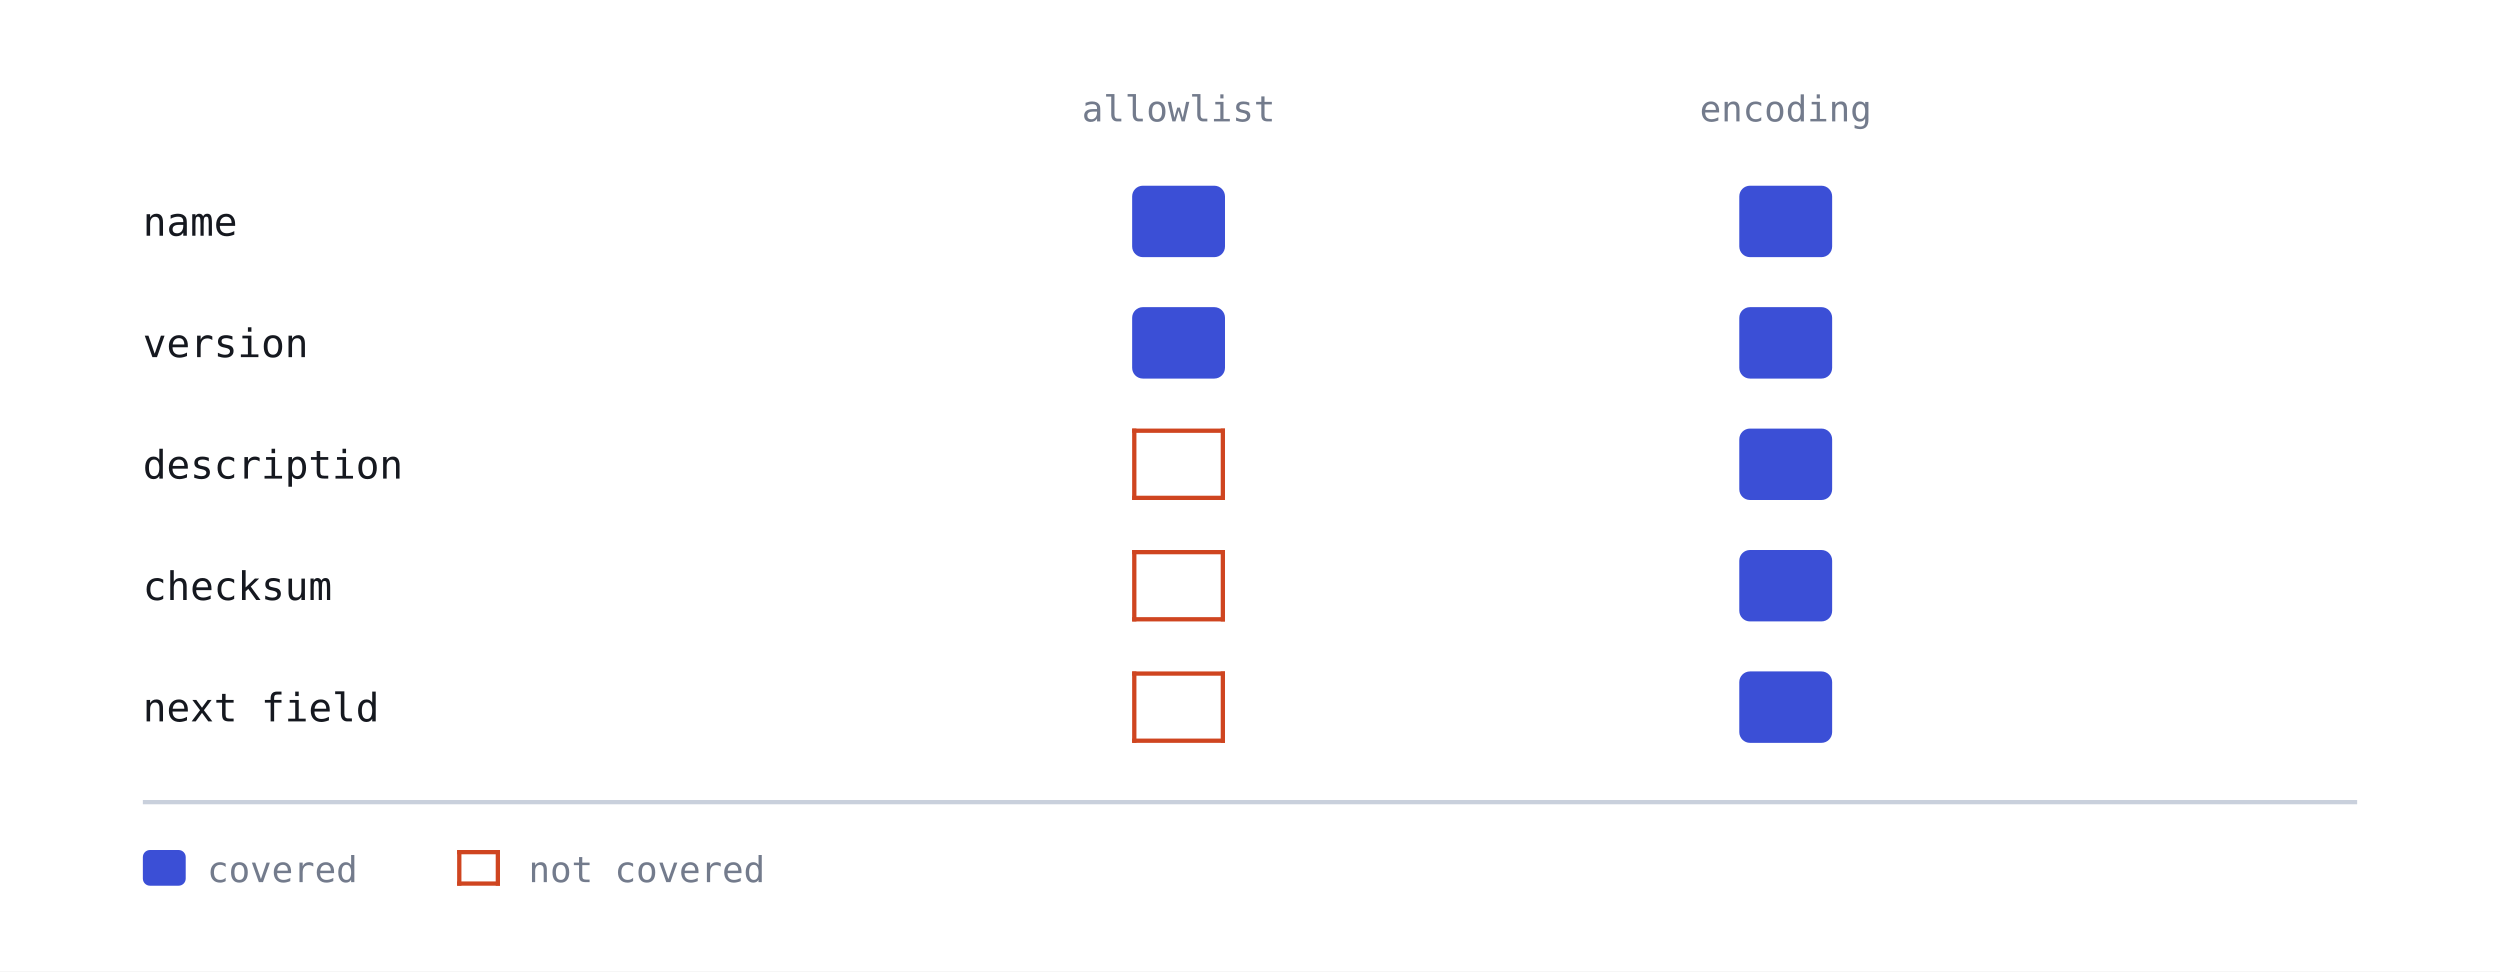
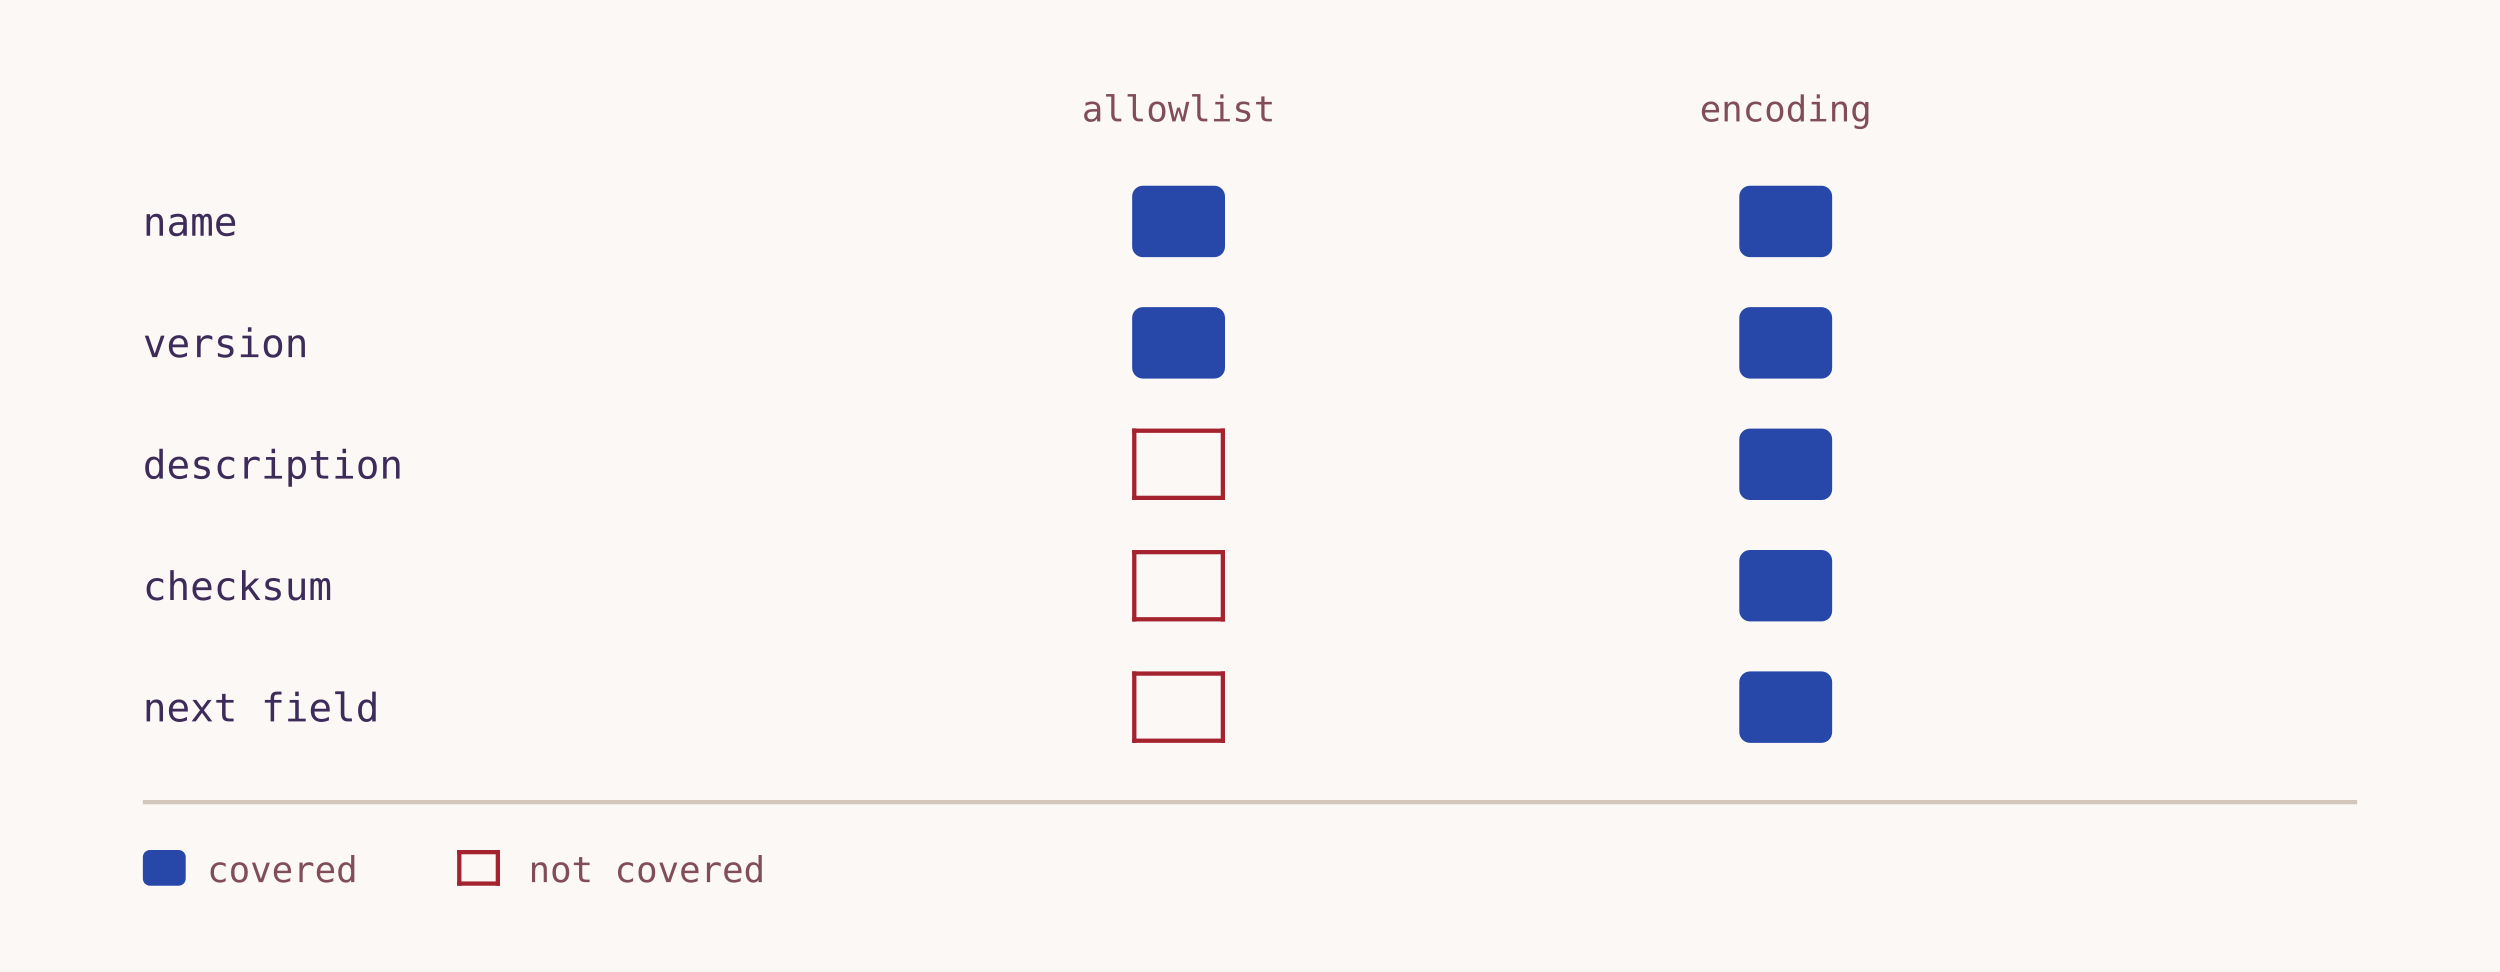
<svg xmlns="http://www.w3.org/2000/svg" viewBox="0 0 700 272" width="700" height="272" role="img">
-   <rect x="0" y="0" width="700" height="272" fill="#ffffff" />
-   <text x="330" y="34" font-family="ui-monospace,SFMono-Regular,Menlo,Consolas,monospace" font-size="10" font-weight="400" fill="#737b8c" text-anchor="middle">allowlist</text>
-   <text x="500" y="34" font-family="ui-monospace,SFMono-Regular,Menlo,Consolas,monospace" font-size="10" font-weight="400" fill="#737b8c" text-anchor="middle">encoding</text>
-   <text x="40" y="66" font-family="ui-monospace,SFMono-Regular,Menlo,Consolas,monospace" font-size="11" font-weight="400" fill="#15181f" text-anchor="start">name</text>
-   <rect x="317" y="52" width="26" height="20" rx="3" fill="#3b4fd6" />
-   <rect x="487" y="52" width="26" height="20" rx="3" fill="#3b4fd6" />
-   <text x="40" y="100" font-family="ui-monospace,SFMono-Regular,Menlo,Consolas,monospace" font-size="11" font-weight="400" fill="#15181f" text-anchor="start">version</text>
-   <rect x="317" y="86" width="26" height="20" rx="3" fill="#3b4fd6" />
-   <rect x="487" y="86" width="26" height="20" rx="3" fill="#3b4fd6" />
-   <text x="40" y="134" font-family="ui-monospace,SFMono-Regular,Menlo,Consolas,monospace" font-size="11" font-weight="400" fill="#15181f" text-anchor="start">description</text>
-   <rect x="317" y="120" width="26" height="1.2" rx="0" fill="#cf4520" />
-   <rect x="317" y="138.8" width="26" height="1.2" rx="0" fill="#cf4520" />
-   <rect x="317" y="120" width="1.2" height="20" rx="0" fill="#cf4520" />
-   <rect x="341.8" y="120" width="1.2" height="20" rx="0" fill="#cf4520" />
-   <rect x="487" y="120" width="26" height="20" rx="3" fill="#3b4fd6" />
-   <text x="40" y="168" font-family="ui-monospace,SFMono-Regular,Menlo,Consolas,monospace" font-size="11" font-weight="400" fill="#15181f" text-anchor="start">checksum</text>
-   <rect x="317" y="154" width="26" height="1.2" rx="0" fill="#cf4520" />
-   <rect x="317" y="172.8" width="26" height="1.2" rx="0" fill="#cf4520" />
-   <rect x="317" y="154" width="1.2" height="20" rx="0" fill="#cf4520" />
-   <rect x="341.8" y="154" width="1.2" height="20" rx="0" fill="#cf4520" />
-   <rect x="487" y="154" width="26" height="20" rx="3" fill="#3b4fd6" />
-   <text x="40" y="202" font-family="ui-monospace,SFMono-Regular,Menlo,Consolas,monospace" font-size="11" font-weight="400" fill="#15181f" text-anchor="start">next field</text>
-   <rect x="317" y="188" width="26" height="1.2" rx="0" fill="#cf4520" />
-   <rect x="317" y="206.8" width="26" height="1.2" rx="0" fill="#cf4520" />
-   <rect x="317" y="188" width="1.2" height="20" rx="0" fill="#cf4520" />
-   <rect x="341.8" y="188" width="1.2" height="20" rx="0" fill="#cf4520" />
-   <rect x="487" y="188" width="26" height="20" rx="3" fill="#3b4fd6" />
-   <rect x="40" y="224" width="620" height="1.2" rx="0" fill="#c9d0dc" />
-   <rect x="40" y="238" width="12" height="10" rx="2" fill="#3b4fd6" />
-   <text x="58" y="247" font-family="ui-monospace,SFMono-Regular,Menlo,Consolas,monospace" font-size="10" font-weight="400" fill="#737b8c" text-anchor="start">covered</text>
-   <rect x="128" y="238" width="12" height="1.2" rx="0" fill="#cf4520" />
-   <rect x="128" y="246.8" width="12" height="1.2" rx="0" fill="#cf4520" />
-   <rect x="128" y="238" width="1.2" height="10" rx="0" fill="#cf4520" />
-   <rect x="138.8" y="238" width="1.2" height="10" rx="0" fill="#cf4520" />
-   <text x="148" y="247" font-family="ui-monospace,SFMono-Regular,Menlo,Consolas,monospace" font-size="10" font-weight="400" fill="#737b8c" text-anchor="start">not covered</text>
+   <rect x="0" y="0" width="700" height="272" fill="#fbf8f6" />
+   <text x="330" y="34" font-family="ui-monospace,SFMono-Regular,Menlo,Consolas,monospace" font-size="10" font-weight="400" fill="#824d5b" text-anchor="middle">allowlist</text>
+   <text x="500" y="34" font-family="ui-monospace,SFMono-Regular,Menlo,Consolas,monospace" font-size="10" font-weight="400" fill="#824d5b" text-anchor="middle">encoding</text>
+   <text x="40" y="66" font-family="ui-monospace,SFMono-Regular,Menlo,Consolas,monospace" font-size="11" font-weight="400" fill="#3d2b5a" text-anchor="start">name</text>
+   <rect x="317" y="52" width="26" height="20" rx="3" fill="#2848a9" />
+   <rect x="487" y="52" width="26" height="20" rx="3" fill="#2848a9" />
+   <text x="40" y="100" font-family="ui-monospace,SFMono-Regular,Menlo,Consolas,monospace" font-size="11" font-weight="400" fill="#3d2b5a" text-anchor="start">version</text>
+   <rect x="317" y="86" width="26" height="20" rx="3" fill="#2848a9" />
+   <rect x="487" y="86" width="26" height="20" rx="3" fill="#2848a9" />
+   <text x="40" y="134" font-family="ui-monospace,SFMono-Regular,Menlo,Consolas,monospace" font-size="11" font-weight="400" fill="#3d2b5a" text-anchor="start">description</text>
+   <rect x="317" y="120" width="26" height="1.2" rx="0" fill="#a5222f" />
+   <rect x="317" y="138.8" width="26" height="1.2" rx="0" fill="#a5222f" />
+   <rect x="317" y="120" width="1.2" height="20" rx="0" fill="#a5222f" />
+   <rect x="341.8" y="120" width="1.2" height="20" rx="0" fill="#a5222f" />
+   <rect x="487" y="120" width="26" height="20" rx="3" fill="#2848a9" />
+   <text x="40" y="168" font-family="ui-monospace,SFMono-Regular,Menlo,Consolas,monospace" font-size="11" font-weight="400" fill="#3d2b5a" text-anchor="start">checksum</text>
+   <rect x="317" y="154" width="26" height="1.2" rx="0" fill="#a5222f" />
+   <rect x="317" y="172.8" width="26" height="1.2" rx="0" fill="#a5222f" />
+   <rect x="317" y="154" width="1.2" height="20" rx="0" fill="#a5222f" />
+   <rect x="341.8" y="154" width="1.2" height="20" rx="0" fill="#a5222f" />
+   <rect x="487" y="154" width="26" height="20" rx="3" fill="#2848a9" />
+   <text x="40" y="202" font-family="ui-monospace,SFMono-Regular,Menlo,Consolas,monospace" font-size="11" font-weight="400" fill="#3d2b5a" text-anchor="start">next field</text>
+   <rect x="317" y="188" width="26" height="1.2" rx="0" fill="#a5222f" />
+   <rect x="317" y="206.8" width="26" height="1.2" rx="0" fill="#a5222f" />
+   <rect x="317" y="188" width="1.2" height="20" rx="0" fill="#a5222f" />
+   <rect x="341.8" y="188" width="1.2" height="20" rx="0" fill="#a5222f" />
+   <rect x="487" y="188" width="26" height="20" rx="3" fill="#2848a9" />
+   <rect x="40" y="224" width="620" height="1.2" rx="0" fill="#d3c7bb" />
+   <rect x="40" y="238" width="12" height="10" rx="2" fill="#2848a9" />
+   <text x="58" y="247" font-family="ui-monospace,SFMono-Regular,Menlo,Consolas,monospace" font-size="10" font-weight="400" fill="#824d5b" text-anchor="start">covered</text>
+   <rect x="128" y="238" width="12" height="1.2" rx="0" fill="#a5222f" />
+   <rect x="128" y="246.8" width="12" height="1.2" rx="0" fill="#a5222f" />
+   <rect x="128" y="238" width="1.2" height="10" rx="0" fill="#a5222f" />
+   <rect x="138.8" y="238" width="1.2" height="10" rx="0" fill="#a5222f" />
+   <text x="148" y="247" font-family="ui-monospace,SFMono-Regular,Menlo,Consolas,monospace" font-size="10" font-weight="400" fill="#824d5b" text-anchor="start">not covered</text>
</svg>
